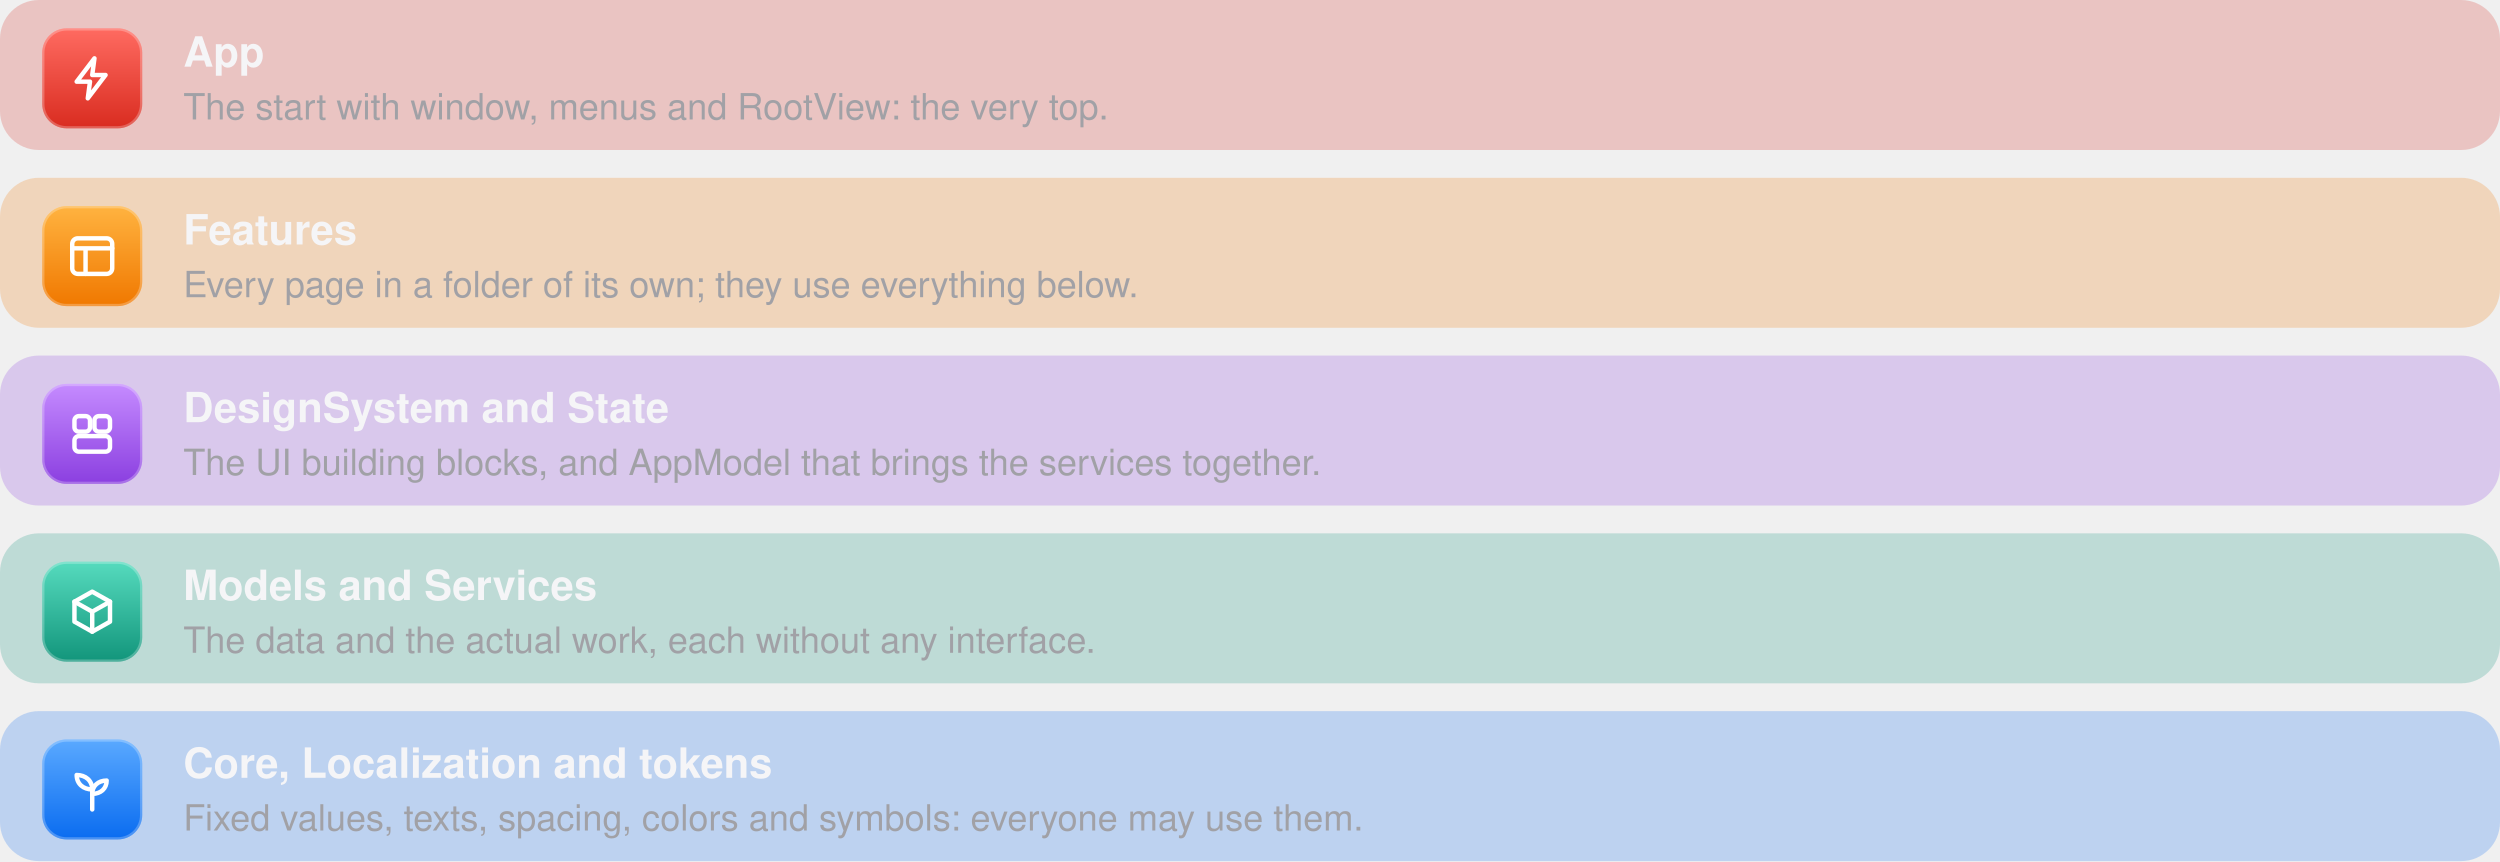
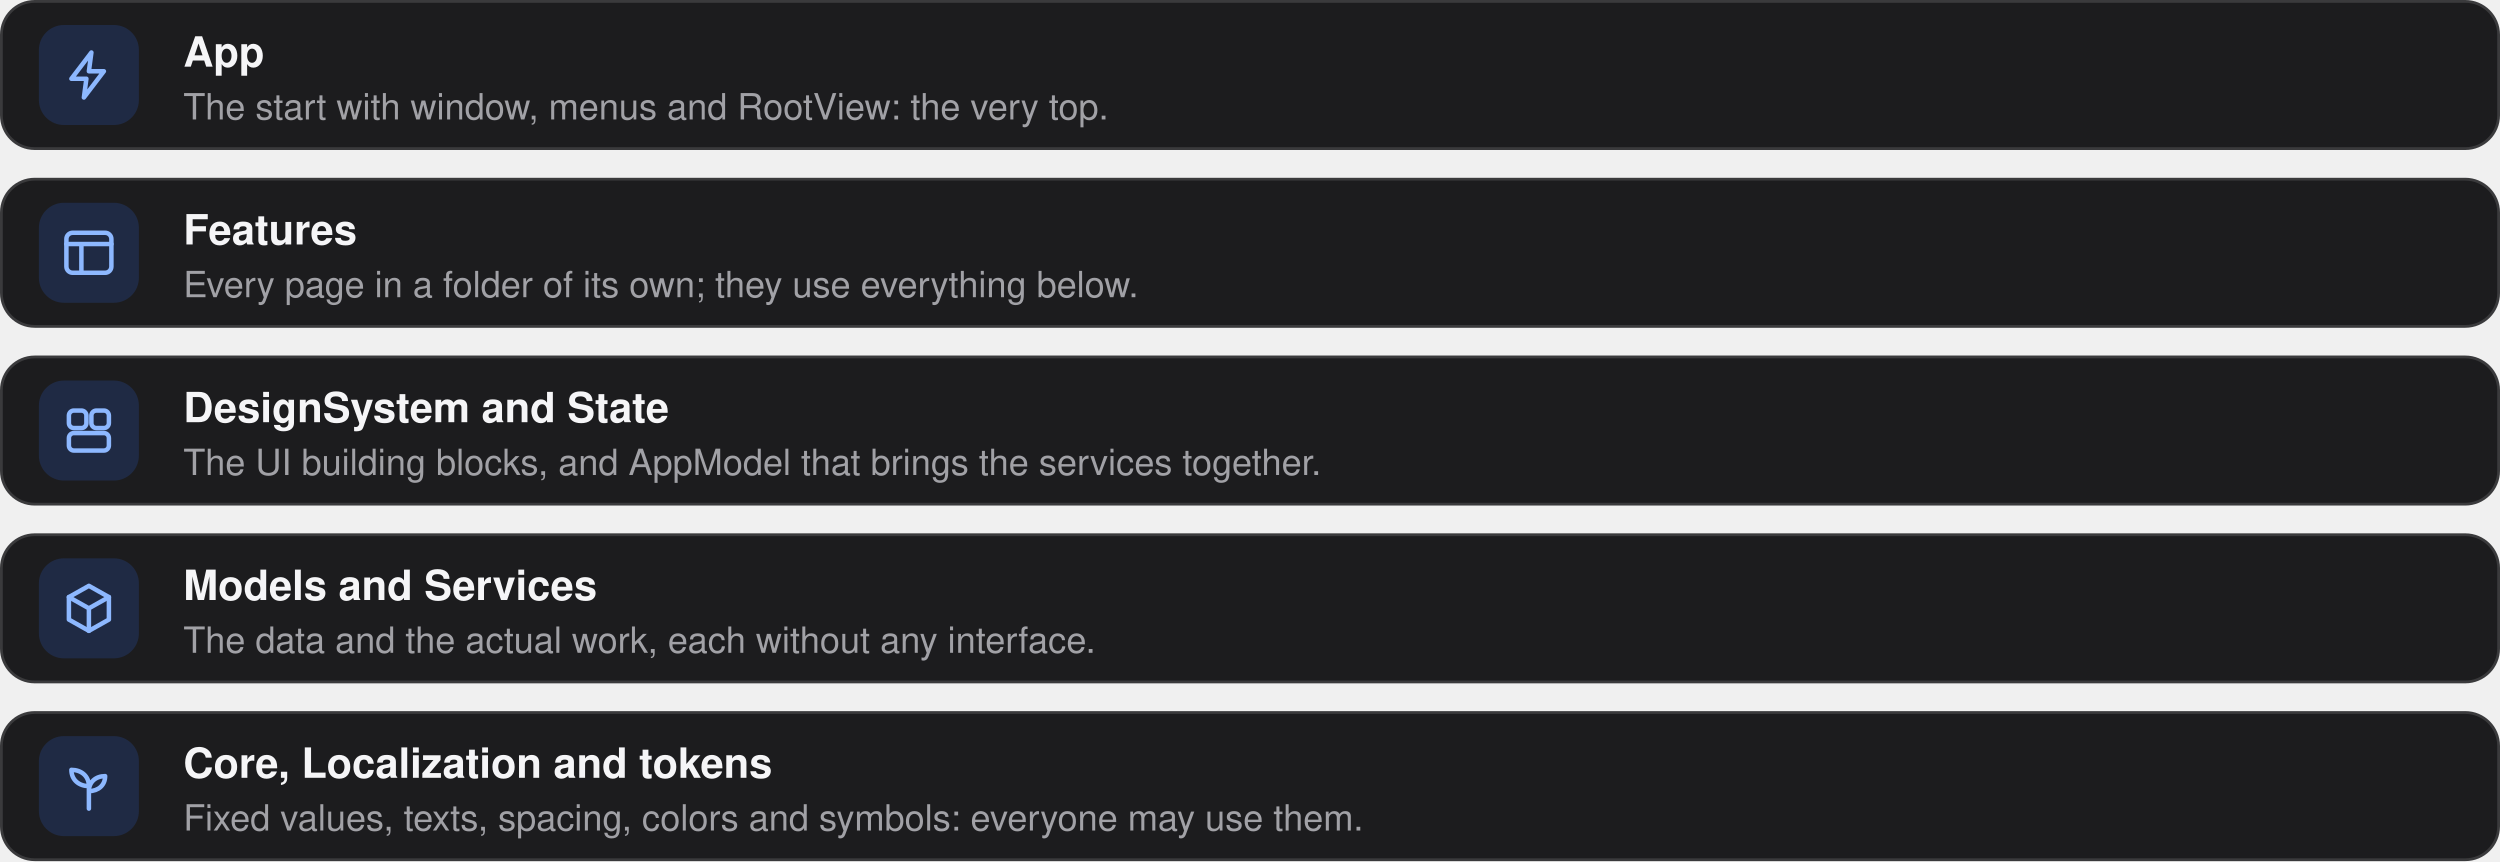
<svg xmlns="http://www.w3.org/2000/svg" width="900" height="310" viewBox="0 0 900 310" role="img" aria-label="The layers from top to bottom: the app's start, the pages, the design system and the state, models and services, and the foundation">
-   <rect x="0" y="0" width="900" height="54" rx="14" fill="#D92C20" fill-opacity=".22" />
-   <svg x="14" y="9" width="48.0" height="44.8" viewBox="0 0 60 56" aria-hidden="true">
-     <defs>
-       <linearGradient id="t0" x1="0" y1="0" x2="0" y2="1">
-         <stop offset="0" stop-color="#FF6B61" />
-         <stop offset="1" stop-color="#D92C20" />
-       </linearGradient>
-     </defs>
-     <rect x="1.5" y="1.5" width="45" height="45" rx="11" fill="url(#t0)" />
-     <rect x="2" y="2" width="44" height="44" rx="10.5" fill="none" stroke="#fff" stroke-opacity=".25" />
-     <g transform="translate(12 12)" fill="none" stroke="#fff" stroke-width="2" stroke-linecap="round" stroke-linejoin="round">
-       <path d="M13 3L5 13.5h6L10 21l8-10.5h-6z" />
-     </g>
-   </svg>
+   <rect x=".5" y="0.5" width="899" height="53" rx="12" fill="#1C1C1E" stroke="#3A3A3C" />
+   <rect x="14" y="9" width="36" height="36" rx="9" fill="#1F2A44" />
+   <g transform="translate(21.2 16.2) scale(0.9)" fill="none" stroke="#8DB8FF" stroke-width="1.8" stroke-linecap="round" stroke-linejoin="round">
+     <path d="M13 3L5 13.5h6L10 21l8-10.5h-6z" />
+   </g>
  <text x="66" y="24" font-family="-apple-system, BlinkMacSystemFont, 'SF Pro Display', 'SF Pro Text', 'Helvetica Neue', Helvetica, Arial, sans-serif" font-size="15" font-weight="600" fill="#F5F5F7" text-anchor="start" xml:space="preserve">App</text>
  <text x="66" y="43" font-family="-apple-system, BlinkMacSystemFont, 'SF Pro Display', 'SF Pro Text', 'Helvetica Neue', Helvetica, Arial, sans-serif" font-size="13" font-weight="400" fill="#A1A1A6" text-anchor="start" xml:space="preserve">The start with window, menus and RootView: the very top.</text>
-   <rect x="0" y="64" width="900" height="54" rx="14" fill="#F07800" fill-opacity=".22" />
-   <svg x="14" y="73" width="48.0" height="44.8" viewBox="0 0 60 56" aria-hidden="true">
-     <defs>
-       <linearGradient id="t1" x1="0" y1="0" x2="0" y2="1">
-         <stop offset="0" stop-color="#FFB340" />
-         <stop offset="1" stop-color="#F07800" />
-       </linearGradient>
-     </defs>
-     <rect x="1.5" y="1.5" width="45" height="45" rx="11" fill="url(#t1)" />
-     <rect x="2" y="2" width="44" height="44" rx="10.5" fill="none" stroke="#fff" stroke-opacity=".25" />
-     <g transform="translate(12 12)" fill="none" stroke="#fff" stroke-width="2" stroke-linecap="round" stroke-linejoin="round">
-       <rect x="3" y="4" width="18" height="16" rx="2.5" />
-       <path d="M3 8.5h18M9 8.5V20" />
-     </g>
-   </svg>
+   <rect x=".5" y="64.5" width="899" height="53" rx="12" fill="#1C1C1E" stroke="#3A3A3C" />
+   <rect x="14" y="73" width="36" height="36" rx="9" fill="#1F2A44" />
+   <g transform="translate(21.2 80.2) scale(0.9)" fill="none" stroke="#8DB8FF" stroke-width="1.8" stroke-linecap="round" stroke-linejoin="round">
+     <rect x="3" y="4" width="18" height="16" rx="2.5" />
+     <path d="M3 8.5h18M9 8.5V20" />
+   </g>
  <text x="66" y="88" font-family="-apple-system, BlinkMacSystemFont, 'SF Pro Display', 'SF Pro Text', 'Helvetica Neue', Helvetica, Arial, sans-serif" font-size="15" font-weight="600" fill="#F5F5F7" text-anchor="start" xml:space="preserve">Features</text>
  <text x="66" y="107" font-family="-apple-system, BlinkMacSystemFont, 'SF Pro Display', 'SF Pro Text', 'Helvetica Neue', Helvetica, Arial, sans-serif" font-size="13" font-weight="400" fill="#A1A1A6" text-anchor="start" xml:space="preserve">Every page in a folder of its own; they use everything below.</text>
-   <rect x="0" y="128" width="900" height="54" rx="14" fill="#8B3FE0" fill-opacity=".22" />
-   <svg x="14" y="137" width="48.0" height="44.8" viewBox="0 0 60 56" aria-hidden="true">
-     <defs>
-       <linearGradient id="t2" x1="0" y1="0" x2="0" y2="1">
-         <stop offset="0" stop-color="#C58BFF" />
-         <stop offset="1" stop-color="#8B3FE0" />
-       </linearGradient>
-     </defs>
-     <rect x="1.5" y="1.5" width="45" height="45" rx="11" fill="url(#t2)" />
-     <rect x="2" y="2" width="44" height="44" rx="10.5" fill="none" stroke="#fff" stroke-opacity=".25" />
-     <g transform="translate(12 12)" fill="none" stroke="#fff" stroke-width="2" stroke-linecap="round" stroke-linejoin="round">
-       <rect x="4" y="4" width="7" height="7" rx="2" />
-       <rect x="13" y="4" width="7" height="7" rx="2" />
-       <rect x="4" y="13" width="16" height="7" rx="2" />
-     </g>
-   </svg>
+   <rect x=".5" y="128.5" width="899" height="53" rx="12" fill="#1C1C1E" stroke="#3A3A3C" />
+   <rect x="14" y="137" width="36" height="36" rx="9" fill="#1F2A44" />
+   <g transform="translate(21.2 144.2) scale(0.9)" fill="none" stroke="#8DB8FF" stroke-width="1.8" stroke-linecap="round" stroke-linejoin="round">
+     <rect x="4" y="4" width="7" height="7" rx="2" />
+     <rect x="13" y="4" width="7" height="7" rx="2" />
+     <rect x="4" y="13" width="16" height="7" rx="2" />
+   </g>
  <text x="66" y="152" font-family="-apple-system, BlinkMacSystemFont, 'SF Pro Display', 'SF Pro Text', 'Helvetica Neue', Helvetica, Arial, sans-serif" font-size="15" font-weight="600" fill="#F5F5F7" text-anchor="start" xml:space="preserve">DesignSystem and State</text>
  <text x="66" y="171" font-family="-apple-system, BlinkMacSystemFont, 'SF Pro Display', 'SF Pro Text', 'Helvetica Neue', Helvetica, Arial, sans-serif" font-size="13" font-weight="400" fill="#A1A1A6" text-anchor="start" xml:space="preserve">The UI building blocks, and AppModel that brings the services together.</text>
-   <rect x="0" y="192" width="900" height="54" rx="14" fill="#12957B" fill-opacity=".22" />
-   <svg x="14" y="201" width="48.0" height="44.8" viewBox="0 0 60 56" aria-hidden="true">
-     <defs>
-       <linearGradient id="t3" x1="0" y1="0" x2="0" y2="1">
-         <stop offset="0" stop-color="#56DBBE" />
-         <stop offset="1" stop-color="#12957B" />
-       </linearGradient>
-     </defs>
-     <rect x="1.5" y="1.5" width="45" height="45" rx="11" fill="url(#t3)" />
-     <rect x="2" y="2" width="44" height="44" rx="10.5" fill="none" stroke="#fff" stroke-opacity=".25" />
-     <g transform="translate(12 12)" fill="none" stroke="#fff" stroke-width="2" stroke-linecap="round" stroke-linejoin="round">
-       <path d="M4 7.5L12 3l8 4.5v9L12 21l-8-4.5z" />
-       <path d="M4 7.5L12 12l8-4.5M12 12v9" />
-     </g>
-   </svg>
+   <rect x=".5" y="192.5" width="899" height="53" rx="12" fill="#1C1C1E" stroke="#3A3A3C" />
+   <rect x="14" y="201" width="36" height="36" rx="9" fill="#1F2A44" />
+   <g transform="translate(21.2 208.2) scale(0.9)" fill="none" stroke="#8DB8FF" stroke-width="1.8" stroke-linecap="round" stroke-linejoin="round">
+     <path d="M4 7.5L12 3l8 4.5v9L12 21l-8-4.5z" />
+     <path d="M4 7.5L12 12l8-4.5M12 12v9" />
+   </g>
  <text x="66" y="216" font-family="-apple-system, BlinkMacSystemFont, 'SF Pro Display', 'SF Pro Text', 'Helvetica Neue', Helvetica, Arial, sans-serif" font-size="15" font-weight="600" fill="#F5F5F7" text-anchor="start" xml:space="preserve">Models and Services</text>
  <text x="66" y="235" font-family="-apple-system, BlinkMacSystemFont, 'SF Pro Display', 'SF Pro Text', 'Helvetica Neue', Helvetica, Arial, sans-serif" font-size="13" font-weight="400" fill="#A1A1A6" text-anchor="start" xml:space="preserve">The data and the actual work, each without any interface.</text>
-   <rect x="0" y="256" width="900" height="54" rx="14" fill="#0A6CF0" fill-opacity=".22" />
-   <svg x="14" y="265" width="48.0" height="44.8" viewBox="0 0 60 56" aria-hidden="true">
-     <defs>
-       <linearGradient id="t4" x1="0" y1="0" x2="0" y2="1">
-         <stop offset="0" stop-color="#5AA9FF" />
-         <stop offset="1" stop-color="#0A6CF0" />
-       </linearGradient>
-     </defs>
-     <rect x="1.5" y="1.5" width="45" height="45" rx="11" fill="url(#t4)" />
-     <rect x="2" y="2" width="44" height="44" rx="10.5" fill="none" stroke="#fff" stroke-opacity=".25" />
-     <g transform="translate(12 12)" fill="none" stroke="#fff" stroke-width="2" stroke-linecap="round" stroke-linejoin="round">
-       <path d="M12 21v-9M12 12c0-4-3-6.5-7-6.5 0 4 3 6.5 7 6.5zM12 14c0-3.5 2.6-6 6.5-6 0 3.5-2.6 6-6.5 6z" />
-     </g>
-   </svg>
+   <rect x=".5" y="256.5" width="899" height="53" rx="12" fill="#1C1C1E" stroke="#3A3A3C" />
+   <rect x="14" y="265" width="36" height="36" rx="9" fill="#1F2A44" />
+   <g transform="translate(21.2 272.2) scale(0.9)" fill="none" stroke="#8DB8FF" stroke-width="1.8" stroke-linecap="round" stroke-linejoin="round">
+     <path d="M12 21v-9M12 12c0-4-3-6.5-7-6.5 0 4 3 6.5 7 6.5zM12 14c0-3.5 2.6-6 6.5-6 0 3.5-2.6 6-6.5 6z" />
+   </g>
  <text x="66" y="280" font-family="-apple-system, BlinkMacSystemFont, 'SF Pro Display', 'SF Pro Text', 'Helvetica Neue', Helvetica, Arial, sans-serif" font-size="15" font-weight="600" fill="#F5F5F7" text-anchor="start" xml:space="preserve">Core, Localization and tokens</text>
  <text x="66" y="299" font-family="-apple-system, BlinkMacSystemFont, 'SF Pro Display', 'SF Pro Text', 'Helvetica Neue', Helvetica, Arial, sans-serif" font-size="13" font-weight="400" fill="#A1A1A6" text-anchor="start" xml:space="preserve">Fixed values, texts, spacing, colors and symbols: everyone may use them.</text>
</svg>
